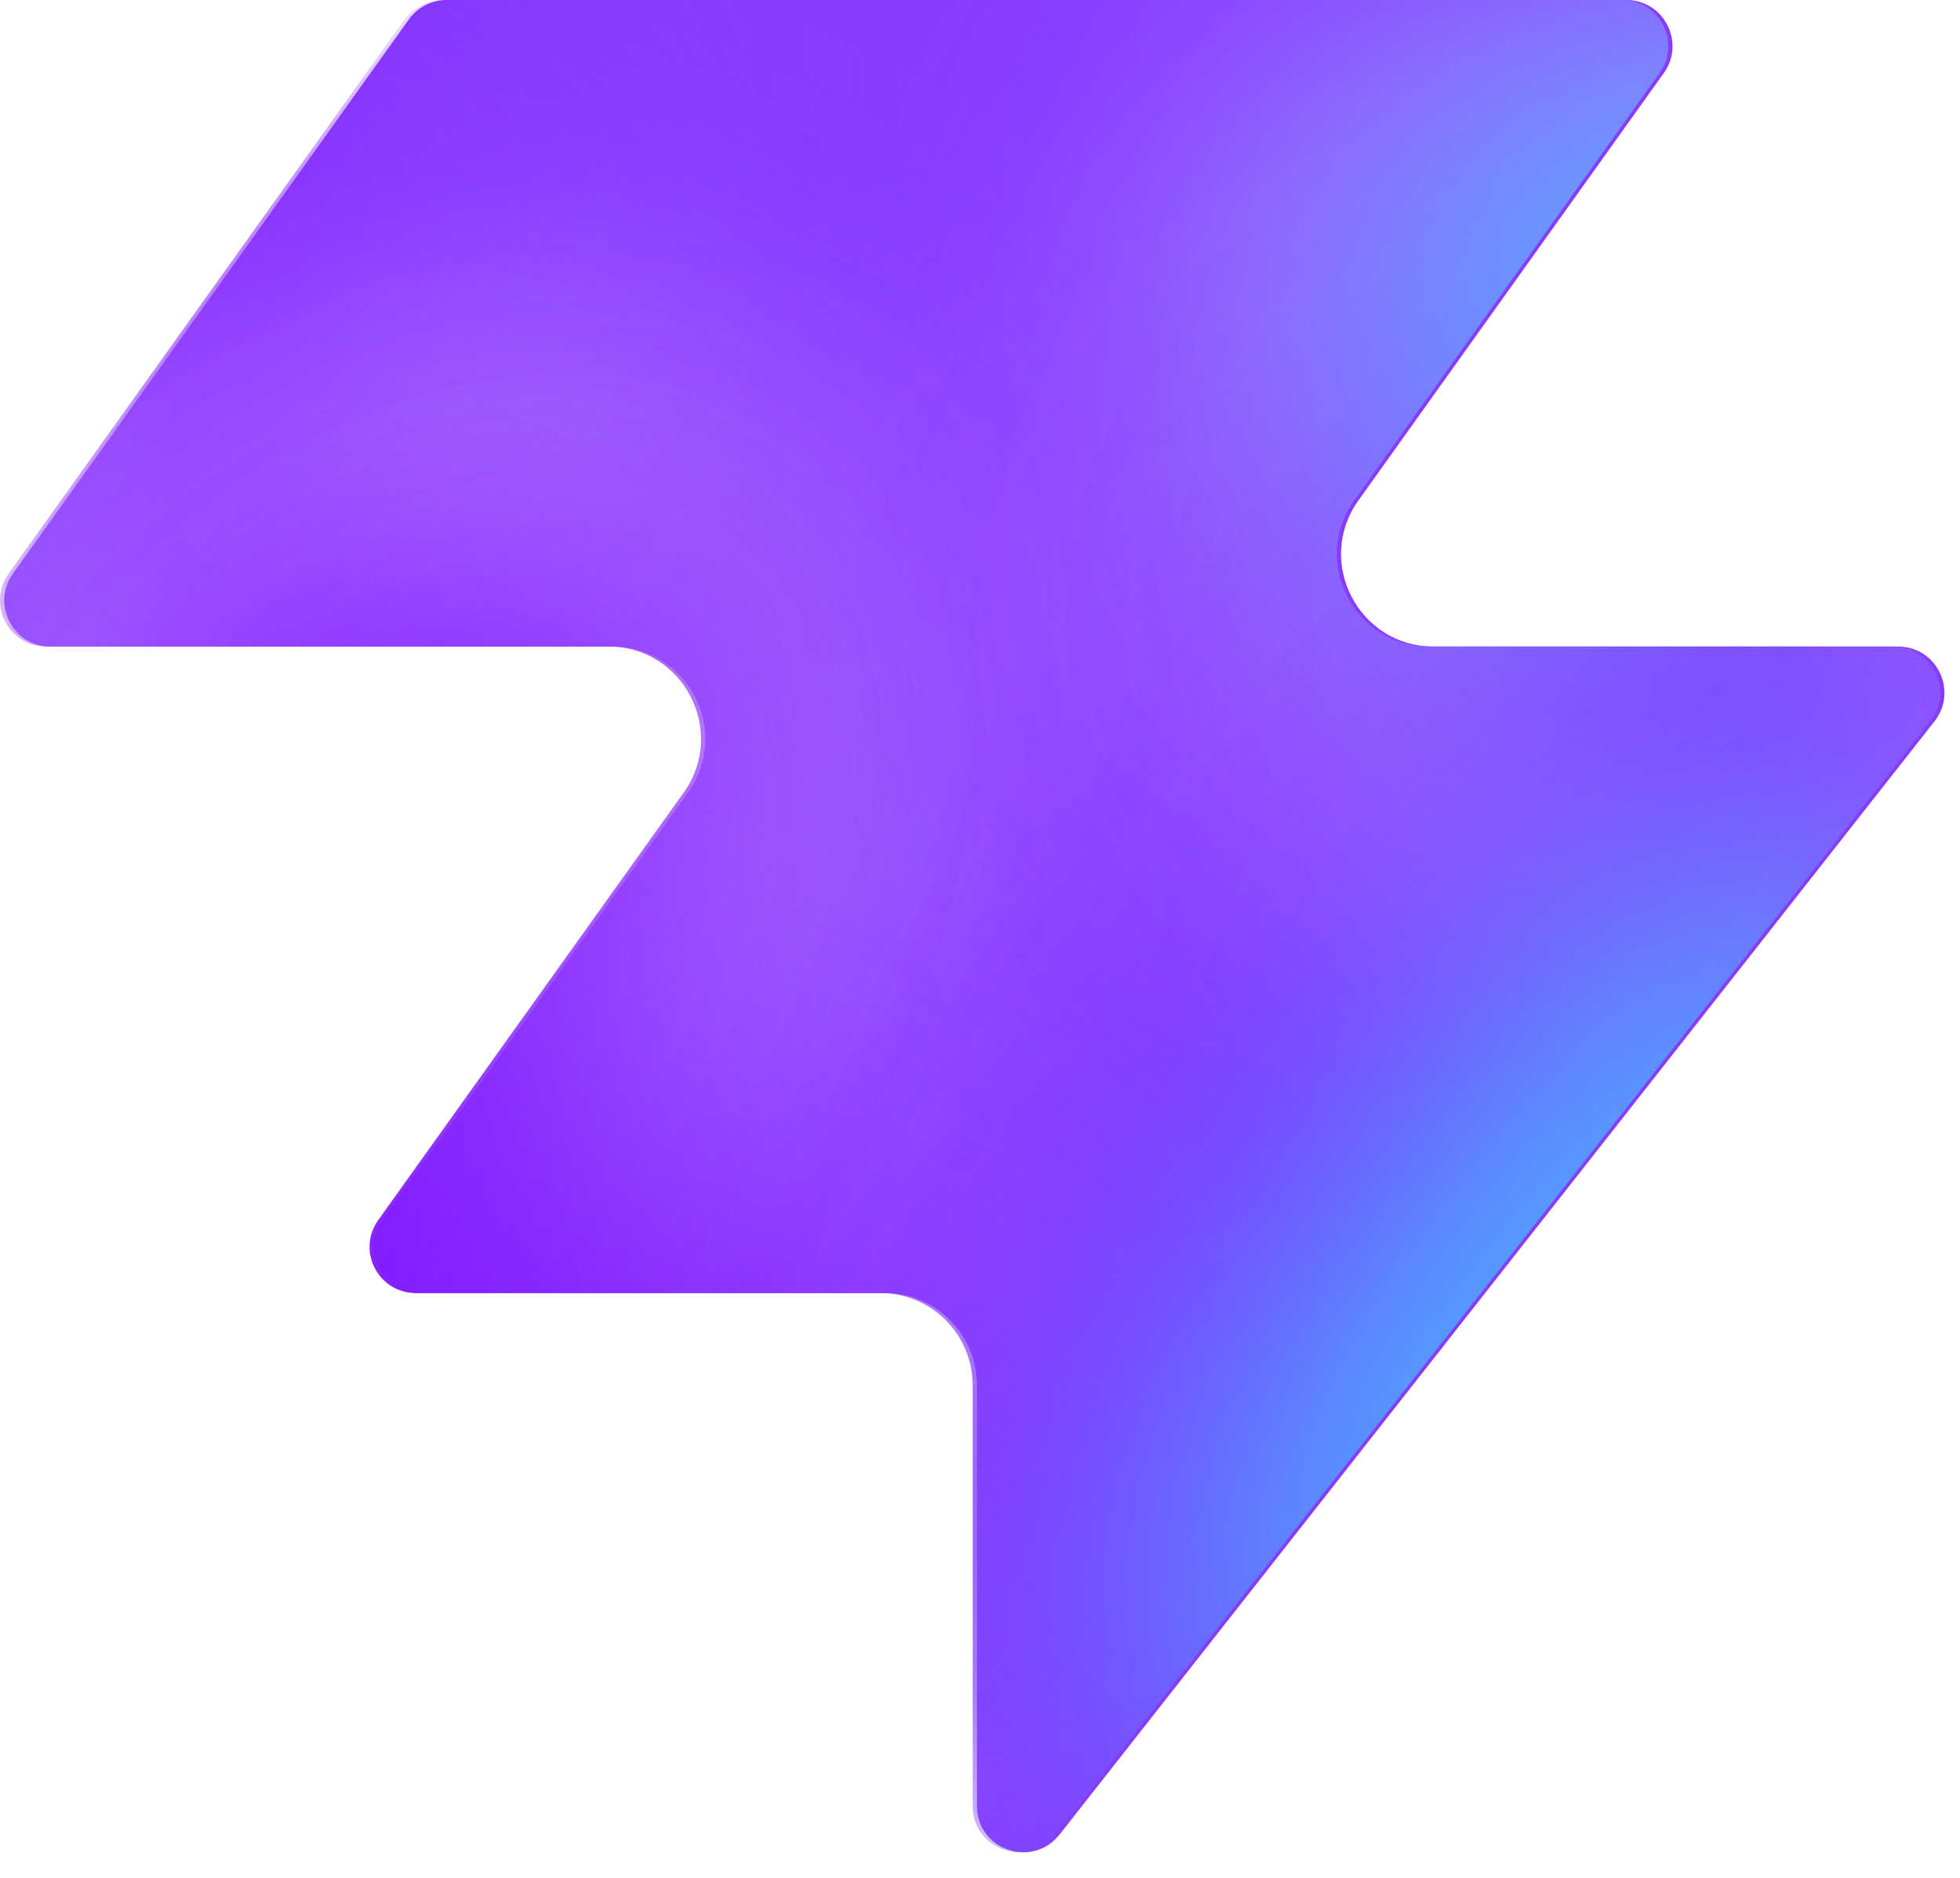
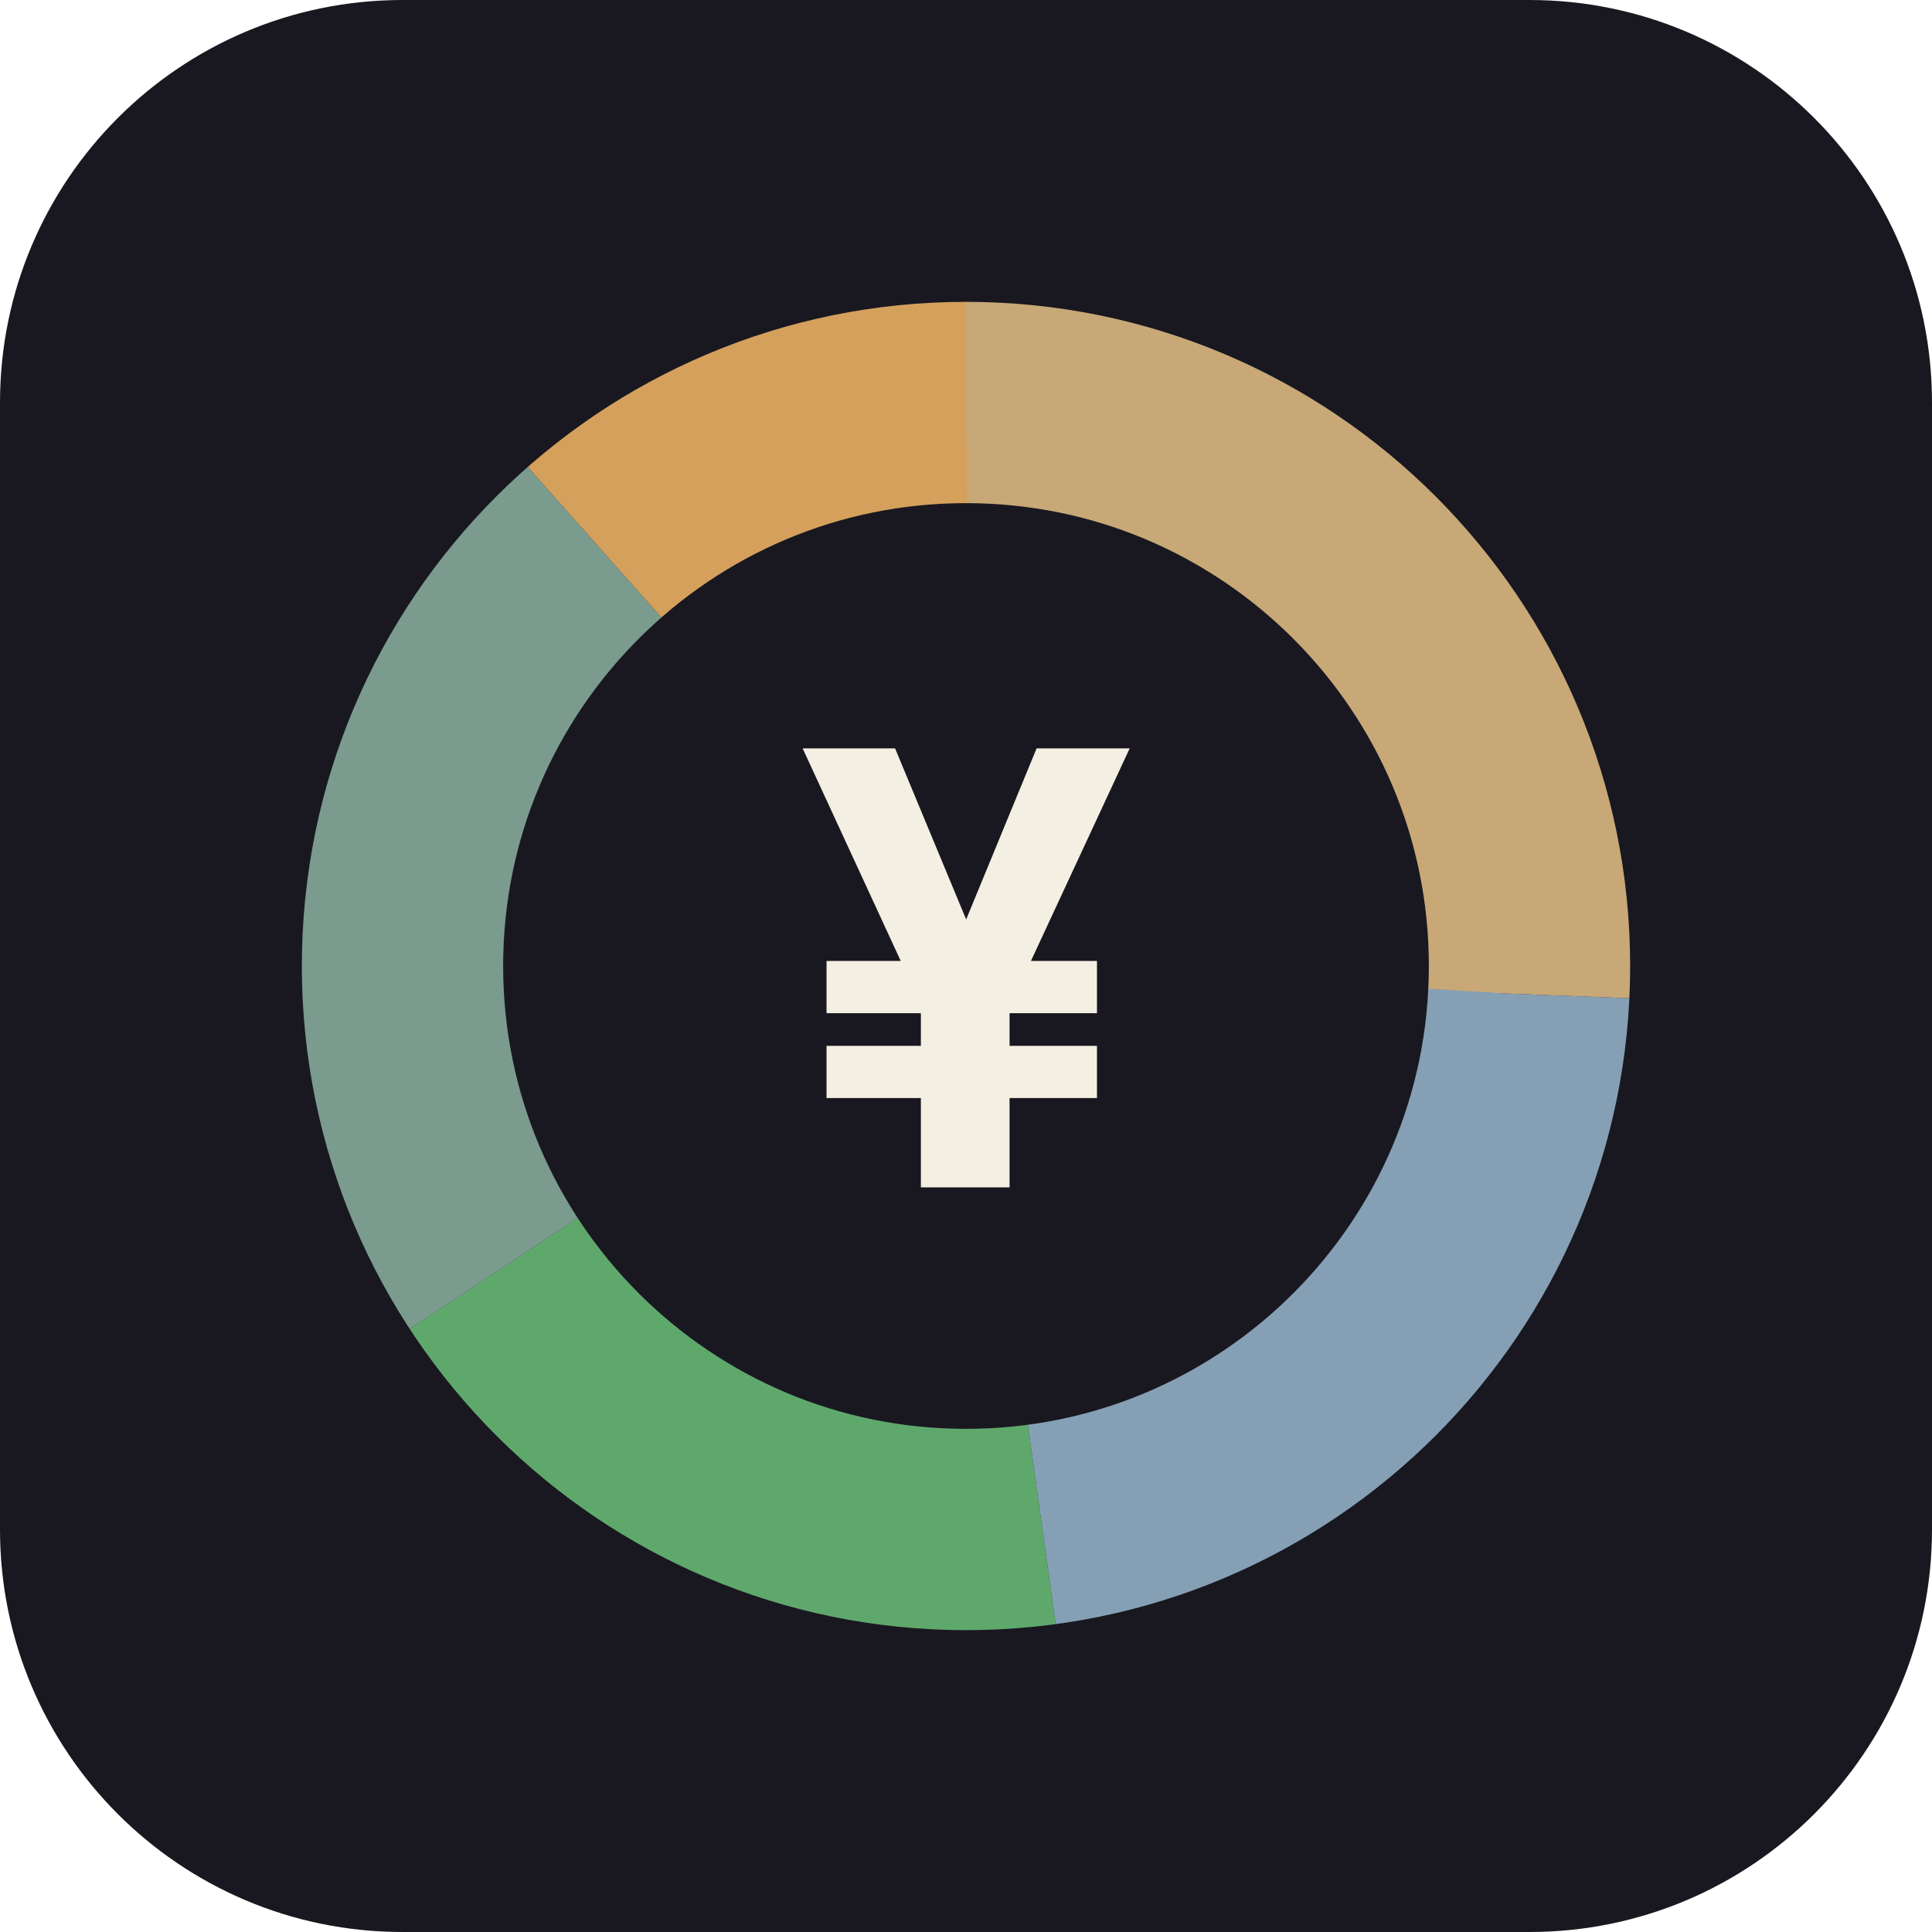
- <svg xmlns="http://www.w3.org/2000/svg" width="48" height="46" fill="none" viewBox="0 0 48 46">
-   <path fill="#863bff" d="M25.946 44.938c-.664.845-2.021.375-2.021-.698V33.937a2.26 2.26 0 0 0-2.262-2.262H10.287c-.92 0-1.456-1.04-.92-1.788l7.48-10.471c1.07-1.497 0-3.578-1.842-3.578H1.237c-.92 0-1.456-1.04-.92-1.788L10.013.474c.214-.297.556-.474.92-.474h28.894c.92 0 1.456 1.04.92 1.788l-7.48 10.471c-1.07 1.498 0 3.579 1.842 3.579h11.377c.943 0 1.473 1.088.89 1.83L25.947 44.94z" style="fill:#863bff;fill:color(display-p3 .525 .23 1);fill-opacity:1" />
-   <mask id="a" width="48" height="46" x="0" y="0" maskUnits="userSpaceOnUse" style="mask-type:alpha">
-     <path fill="#000" d="M25.842 44.938c-.664.844-2.021.375-2.021-.698V33.937a2.26 2.26 0 0 0-2.262-2.262H10.183c-.92 0-1.456-1.04-.92-1.788l7.48-10.471c1.07-1.498 0-3.579-1.842-3.579H1.133c-.92 0-1.456-1.04-.92-1.787L9.91.473c.214-.297.556-.474.92-.474h28.894c.92 0 1.456 1.04.92 1.788l-7.48 10.471c-1.07 1.498 0 3.578 1.842 3.578h11.377c.943 0 1.473 1.088.89 1.832L25.843 44.94z" style="fill:#000;fill-opacity:1" />
-   </mask>
-   <g mask="url(#a)">
-     <g filter="url(#b)">
-       <ellipse cx="5.508" cy="14.704" fill="#ede6ff" rx="5.508" ry="14.704" style="fill:#ede6ff;fill:color(display-p3 .927 .903 1);fill-opacity:1" transform="matrix(.00324 1 1 -.00324 -4.47 31.516)" />
-     </g>
-     <g filter="url(#c)">
-       <ellipse cx="10.399" cy="29.851" fill="#ede6ff" rx="10.399" ry="29.851" style="fill:#ede6ff;fill:color(display-p3 .927 .903 1);fill-opacity:1" transform="matrix(.00324 1 1 -.00324 -39.328 7.883)" />
-     </g>
-     <g filter="url(#d)">
-       <ellipse cx="5.508" cy="30.487" fill="#7e14ff" rx="5.508" ry="30.487" style="fill:#7e14ff;fill:color(display-p3 .492 .077 1);fill-opacity:1" transform="rotate(89.814 -25.913 -14.639)scale(1 -1)" />
-     </g>
-     <g filter="url(#e)">
-       <ellipse cx="5.508" cy="30.599" fill="#7e14ff" rx="5.508" ry="30.599" style="fill:#7e14ff;fill:color(display-p3 .492 .077 1);fill-opacity:1" transform="rotate(89.814 -32.644 -3.334)scale(1 -1)" />
-     </g>
-     <g filter="url(#f)">
-       <ellipse cx="5.508" cy="30.599" fill="#7e14ff" rx="5.508" ry="30.599" style="fill:#7e14ff;fill:color(display-p3 .492 .077 1);fill-opacity:1" transform="matrix(.00324 1 1 -.00324 -34.34 30.47)" />
-     </g>
-     <g filter="url(#g)">
-       <ellipse cx="14.072" cy="22.078" fill="#ede6ff" rx="14.072" ry="22.078" style="fill:#ede6ff;fill:color(display-p3 .927 .903 1);fill-opacity:1" transform="rotate(93.35 24.506 48.493)scale(-1 1)" />
-     </g>
-     <g filter="url(#h)">
-       <ellipse cx="3.47" cy="21.501" fill="#7e14ff" rx="3.47" ry="21.501" style="fill:#7e14ff;fill:color(display-p3 .492 .077 1);fill-opacity:1" transform="rotate(89.009 28.708 47.59)scale(-1 1)" />
-     </g>
-     <g filter="url(#i)">
-       <ellipse cx="3.47" cy="21.501" fill="#7e14ff" rx="3.47" ry="21.501" style="fill:#7e14ff;fill:color(display-p3 .492 .077 1);fill-opacity:1" transform="rotate(89.009 28.708 47.59)scale(-1 1)" />
-     </g>
-     <g filter="url(#j)">
-       <ellipse cx=".387" cy="8.972" fill="#7e14ff" rx="4.407" ry="29.108" style="fill:#7e14ff;fill:color(display-p3 .492 .077 1);fill-opacity:1" transform="rotate(39.51 .387 8.972)" />
-     </g>
-     <g filter="url(#k)">
-       <ellipse cx="47.523" cy="-6.092" fill="#7e14ff" rx="4.407" ry="29.108" style="fill:#7e14ff;fill:color(display-p3 .492 .077 1);fill-opacity:1" transform="rotate(37.892 47.523 -6.092)" />
-     </g>
-     <g filter="url(#l)">
-       <ellipse cx="41.412" cy="6.333" fill="#47bfff" rx="5.971" ry="9.665" style="fill:#47bfff;fill:color(display-p3 .28 .748 1);fill-opacity:1" transform="rotate(37.892 41.412 6.333)" />
-     </g>
-     <g filter="url(#m)">
-       <ellipse cx="-1.879" cy="38.332" fill="#7e14ff" rx="4.407" ry="29.108" style="fill:#7e14ff;fill:color(display-p3 .492 .077 1);fill-opacity:1" transform="rotate(37.892 -1.88 38.332)" />
-     </g>
-     <g filter="url(#n)">
-       <ellipse cx="-1.879" cy="38.332" fill="#7e14ff" rx="4.407" ry="29.108" style="fill:#7e14ff;fill:color(display-p3 .492 .077 1);fill-opacity:1" transform="rotate(37.892 -1.88 38.332)" />
-     </g>
-     <g filter="url(#o)">
-       <ellipse cx="35.651" cy="29.907" fill="#7e14ff" rx="4.407" ry="29.108" style="fill:#7e14ff;fill:color(display-p3 .492 .077 1);fill-opacity:1" transform="rotate(37.892 35.651 29.907)" />
-     </g>
-     <g filter="url(#p)">
-       <ellipse cx="38.418" cy="32.4" fill="#47bfff" rx="5.971" ry="15.297" style="fill:#47bfff;fill:color(display-p3 .28 .748 1);fill-opacity:1" transform="rotate(37.892 38.418 32.4)" />
-     </g>
+ <svg xmlns="http://www.w3.org/2000/svg" viewBox="0 0 48 48">
+   <rect width="48" height="48" rx="10" fill="#191820" />
+   <g transform="translate(24 24)">
+     <circle r="14" fill="none" stroke="#2d2c38" stroke-width="5" />
+     <circle r="14" fill="none" stroke="#c8a876" stroke-width="5" stroke-dasharray="22.7 87.96" transform="rotate(-90)" />
+     <circle r="14" fill="none" stroke="#85a0b4" stroke-width="5" stroke-dasharray="19.4 87.96" stroke-dashoffset="-22.7" transform="rotate(-90)" />
+     <circle r="14" fill="none" stroke="#5fa86c" stroke-width="5" stroke-dasharray="15.8 87.96" stroke-dashoffset="-42.1" transform="rotate(-90)" />
+     <circle r="14" fill="none" stroke="#7a9b8e" stroke-width="5" stroke-dasharray="20 87.96" stroke-dashoffset="-57.9" transform="rotate(-90)" />
+     <circle r="14" fill="none" stroke="#d4a05c" stroke-width="5" stroke-dasharray="10.2 87.96" stroke-dashoffset="-77.9" transform="rotate(-90)" />
+     <text y="5.5" text-anchor="middle" font-family="-apple-system,'Noto Sans SC',sans-serif" font-weight="700" font-size="15" fill="#f4efe3">¥</text>
  </g>
-   <defs>
-     <filter id="b" width="60.045" height="41.654" x="-19.77" y="16.149" color-interpolation-filters="sRGB" filterUnits="userSpaceOnUse">
-       <feFlood flood-opacity="0" result="BackgroundImageFix" />
-       <feBlend in="SourceGraphic" in2="BackgroundImageFix" result="shape" />
-       <feGaussianBlur result="effect1_foregroundBlur_2002_17158" stdDeviation="7.659" />
-     </filter>
-     <filter id="c" width="90.34" height="51.437" x="-54.613" y="-7.533" color-interpolation-filters="sRGB" filterUnits="userSpaceOnUse">
-       <feFlood flood-opacity="0" result="BackgroundImageFix" />
-       <feBlend in="SourceGraphic" in2="BackgroundImageFix" result="shape" />
-       <feGaussianBlur result="effect1_foregroundBlur_2002_17158" stdDeviation="7.659" />
-     </filter>
-     <filter id="d" width="79.355" height="29.4" x="-49.64" y="2.03" color-interpolation-filters="sRGB" filterUnits="userSpaceOnUse">
-       <feFlood flood-opacity="0" result="BackgroundImageFix" />
-       <feBlend in="SourceGraphic" in2="BackgroundImageFix" result="shape" />
-       <feGaussianBlur result="effect1_foregroundBlur_2002_17158" stdDeviation="4.596" />
-     </filter>
-     <filter id="e" width="79.579" height="29.4" x="-45.045" y="20.029" color-interpolation-filters="sRGB" filterUnits="userSpaceOnUse">
-       <feFlood flood-opacity="0" result="BackgroundImageFix" />
-       <feBlend in="SourceGraphic" in2="BackgroundImageFix" result="shape" />
-       <feGaussianBlur result="effect1_foregroundBlur_2002_17158" stdDeviation="4.596" />
-     </filter>
-     <filter id="f" width="79.579" height="29.4" x="-43.513" y="21.178" color-interpolation-filters="sRGB" filterUnits="userSpaceOnUse">
-       <feFlood flood-opacity="0" result="BackgroundImageFix" />
-       <feBlend in="SourceGraphic" in2="BackgroundImageFix" result="shape" />
-       <feGaussianBlur result="effect1_foregroundBlur_2002_17158" stdDeviation="4.596" />
-     </filter>
-     <filter id="g" width="74.749" height="58.852" x="15.756" y="-17.901" color-interpolation-filters="sRGB" filterUnits="userSpaceOnUse">
-       <feFlood flood-opacity="0" result="BackgroundImageFix" />
-       <feBlend in="SourceGraphic" in2="BackgroundImageFix" result="shape" />
-       <feGaussianBlur result="effect1_foregroundBlur_2002_17158" stdDeviation="7.659" />
-     </filter>
-     <filter id="h" width="61.377" height="25.362" x="23.548" y="2.284" color-interpolation-filters="sRGB" filterUnits="userSpaceOnUse">
-       <feFlood flood-opacity="0" result="BackgroundImageFix" />
-       <feBlend in="SourceGraphic" in2="BackgroundImageFix" result="shape" />
-       <feGaussianBlur result="effect1_foregroundBlur_2002_17158" stdDeviation="4.596" />
-     </filter>
-     <filter id="i" width="61.377" height="25.362" x="23.548" y="2.284" color-interpolation-filters="sRGB" filterUnits="userSpaceOnUse">
-       <feFlood flood-opacity="0" result="BackgroundImageFix" />
-       <feBlend in="SourceGraphic" in2="BackgroundImageFix" result="shape" />
-       <feGaussianBlur result="effect1_foregroundBlur_2002_17158" stdDeviation="4.596" />
-     </filter>
-     <filter id="j" width="56.045" height="63.649" x="-27.636" y="-22.853" color-interpolation-filters="sRGB" filterUnits="userSpaceOnUse">
-       <feFlood flood-opacity="0" result="BackgroundImageFix" />
-       <feBlend in="SourceGraphic" in2="BackgroundImageFix" result="shape" />
-       <feGaussianBlur result="effect1_foregroundBlur_2002_17158" stdDeviation="4.596" />
-     </filter>
-     <filter id="k" width="54.814" height="64.646" x="20.116" y="-38.415" color-interpolation-filters="sRGB" filterUnits="userSpaceOnUse">
-       <feFlood flood-opacity="0" result="BackgroundImageFix" />
-       <feBlend in="SourceGraphic" in2="BackgroundImageFix" result="shape" />
-       <feGaussianBlur result="effect1_foregroundBlur_2002_17158" stdDeviation="4.596" />
-     </filter>
-     <filter id="l" width="33.541" height="35.313" x="24.641" y="-11.323" color-interpolation-filters="sRGB" filterUnits="userSpaceOnUse">
-       <feFlood flood-opacity="0" result="BackgroundImageFix" />
-       <feBlend in="SourceGraphic" in2="BackgroundImageFix" result="shape" />
-       <feGaussianBlur result="effect1_foregroundBlur_2002_17158" stdDeviation="4.596" />
-     </filter>
-     <filter id="m" width="54.814" height="64.646" x="-29.286" y="6.009" color-interpolation-filters="sRGB" filterUnits="userSpaceOnUse">
-       <feFlood flood-opacity="0" result="BackgroundImageFix" />
-       <feBlend in="SourceGraphic" in2="BackgroundImageFix" result="shape" />
-       <feGaussianBlur result="effect1_foregroundBlur_2002_17158" stdDeviation="4.596" />
-     </filter>
-     <filter id="n" width="54.814" height="64.646" x="-29.286" y="6.009" color-interpolation-filters="sRGB" filterUnits="userSpaceOnUse">
-       <feFlood flood-opacity="0" result="BackgroundImageFix" />
-       <feBlend in="SourceGraphic" in2="BackgroundImageFix" result="shape" />
-       <feGaussianBlur result="effect1_foregroundBlur_2002_17158" stdDeviation="4.596" />
-     </filter>
-     <filter id="o" width="54.814" height="64.646" x="8.244" y="-2.416" color-interpolation-filters="sRGB" filterUnits="userSpaceOnUse">
-       <feFlood flood-opacity="0" result="BackgroundImageFix" />
-       <feBlend in="SourceGraphic" in2="BackgroundImageFix" result="shape" />
-       <feGaussianBlur result="effect1_foregroundBlur_2002_17158" stdDeviation="4.596" />
-     </filter>
-     <filter id="p" width="39.409" height="43.623" x="18.713" y="10.588" color-interpolation-filters="sRGB" filterUnits="userSpaceOnUse">
-       <feFlood flood-opacity="0" result="BackgroundImageFix" />
-       <feBlend in="SourceGraphic" in2="BackgroundImageFix" result="shape" />
-       <feGaussianBlur result="effect1_foregroundBlur_2002_17158" stdDeviation="4.596" />
-     </filter>
-   </defs>
</svg>
